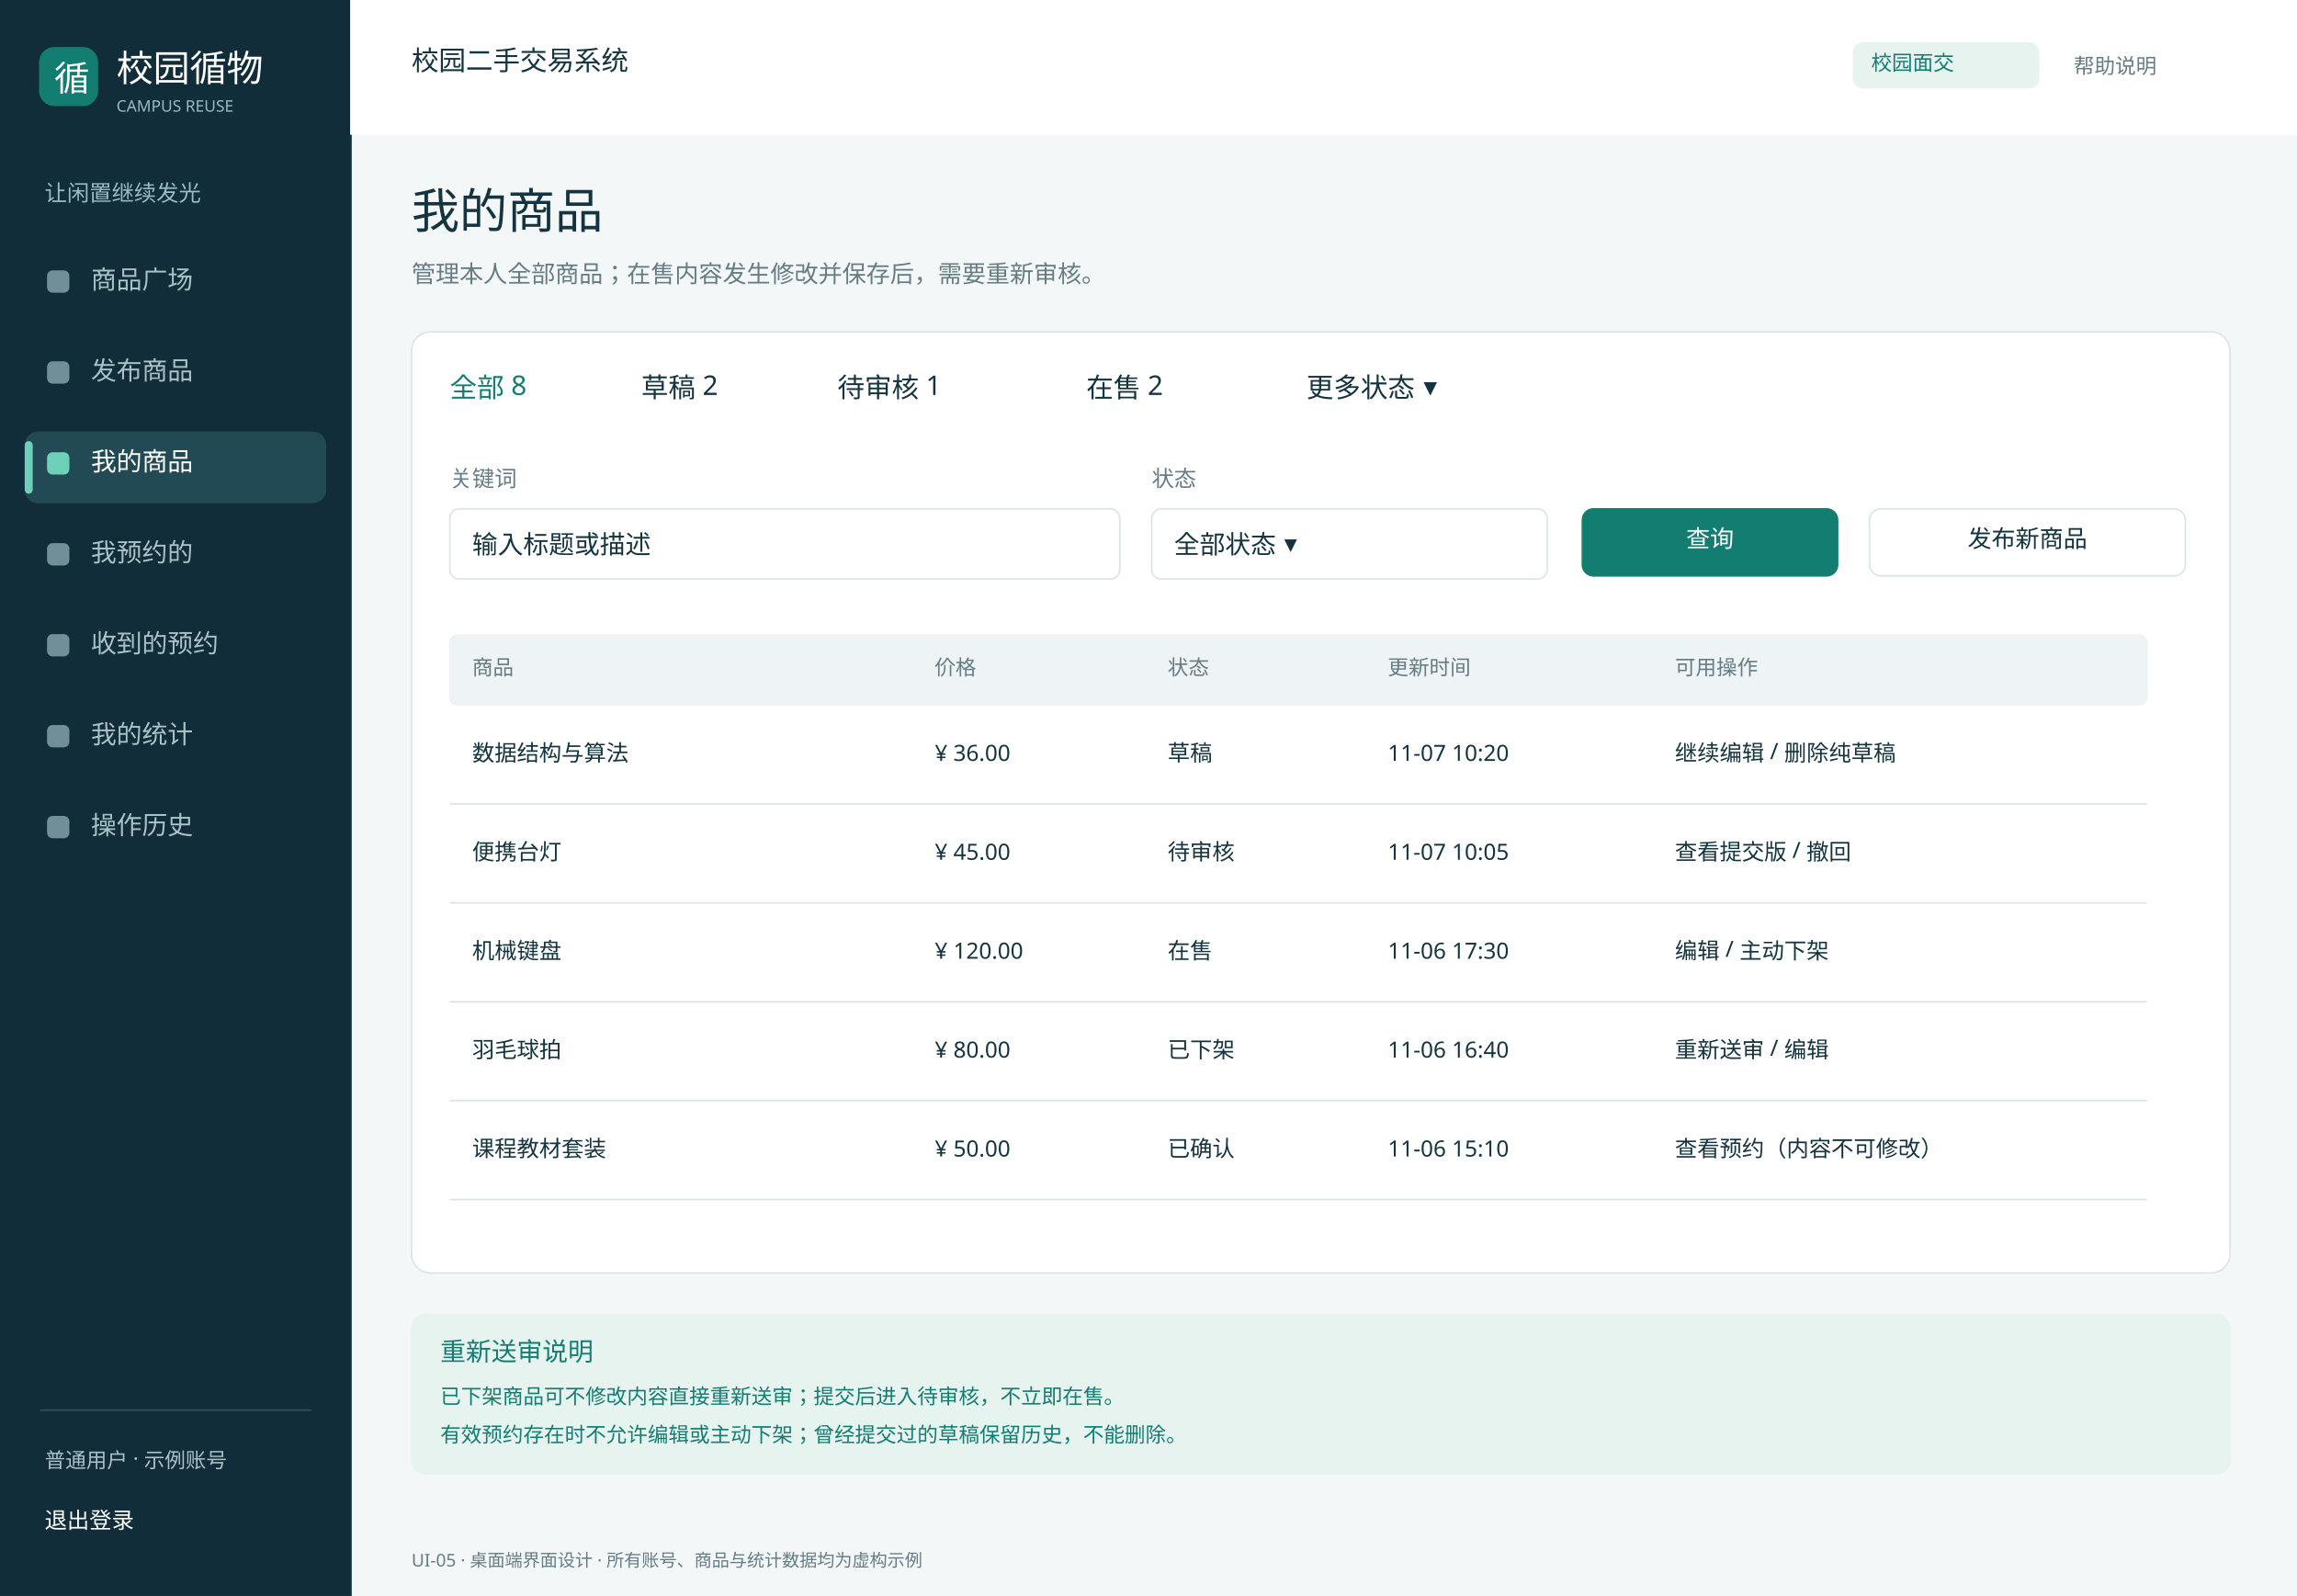
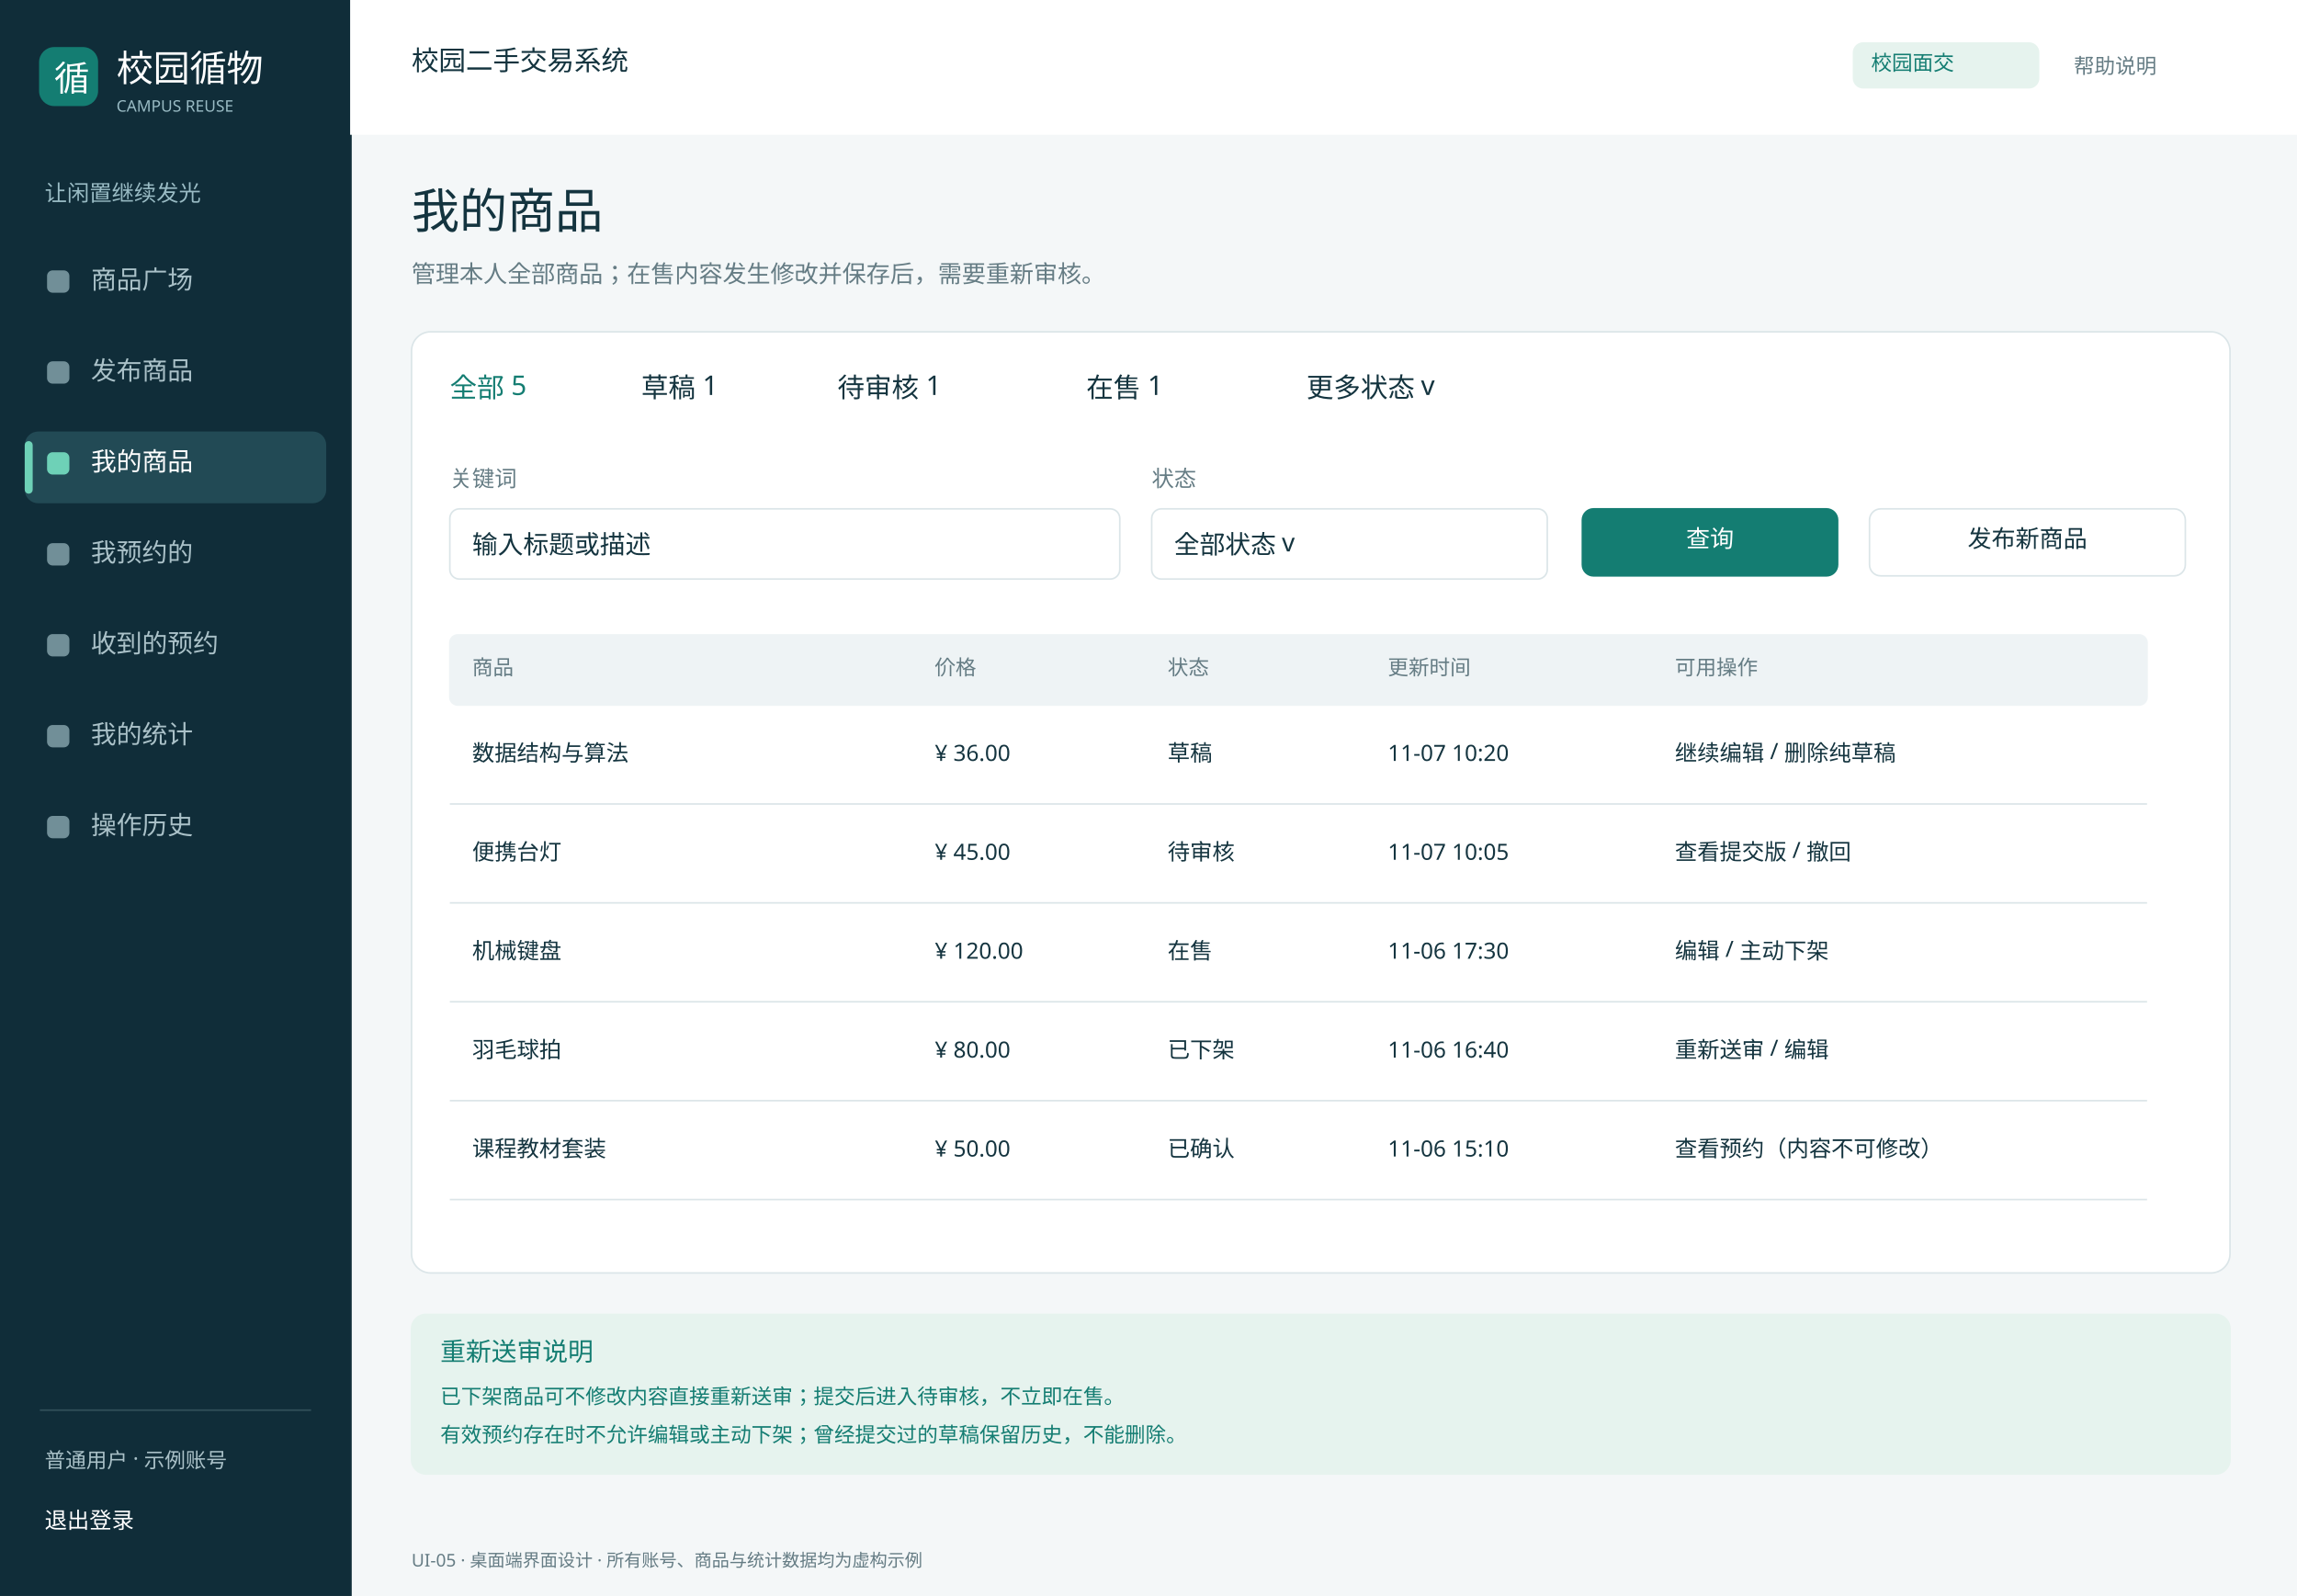
<svg xmlns="http://www.w3.org/2000/svg" width="1440" height="1000" viewBox="0 0 1440 1000">
  <rect x="0" y="0" width="1440" height="1000" rx="0" fill="#F4F7F8" stroke="#F4F7F8" />
  <rect x="0" y="0" width="220" height="1000" rx="0" fill="#102D39" stroke="#102D39" />
  <rect x="25" y="30" width="36" height="36" rx="9" fill="#147D72" stroke="#147D72" />
  <text x="34" y="57" font-family="Hiragino Sans GB,Microsoft YaHei,sans-serif" font-size="22" fill="#FFFFFF">循</text>
  <text x="73" y="51" font-family="Hiragino Sans GB,Microsoft YaHei,sans-serif" font-size="23" fill="#FFFFFF">校园循物</text>
  <text x="73" y="70" font-family="Hiragino Sans GB,Microsoft YaHei,sans-serif" font-size="10" fill="#99BBC4">CAMPUS REUSE</text>
  <text x="28" y="126" font-family="Hiragino Sans GB,Microsoft YaHei,sans-serif" font-size="14" fill="#99BBC4">让闲置继续发光</text>
  <rect x="30" y="170" width="13" height="13" rx="3" fill="#718F98" stroke="#718F98" />
  <text x="57" y="181" font-family="Hiragino Sans GB,Microsoft YaHei,sans-serif" font-size="16" fill="#AAC1C8">商品广场</text>
  <rect x="30" y="227" width="13" height="13" rx="3" fill="#718F98" stroke="#718F98" />
  <text x="57" y="238" font-family="Hiragino Sans GB,Microsoft YaHei,sans-serif" font-size="16" fill="#AAC1C8">发布商品</text>
  <rect x="16" y="271" width="188" height="44" rx="8" fill="#224A55" stroke="#224A55" />
  <rect x="16" y="277" width="4" height="32" rx="2" fill="#6ED1B7" stroke="#6ED1B7" />
  <rect x="30" y="284" width="13" height="13" rx="3" fill="#6ED1B7" stroke="#6ED1B7" />
  <text x="57" y="295" font-family="Hiragino Sans GB,Microsoft YaHei,sans-serif" font-size="16" fill="#FFFFFF">我的商品</text>
  <rect x="30" y="341" width="13" height="13" rx="3" fill="#718F98" stroke="#718F98" />
  <text x="57" y="352" font-family="Hiragino Sans GB,Microsoft YaHei,sans-serif" font-size="16" fill="#AAC1C8">我预约的</text>
  <rect x="30" y="398" width="13" height="13" rx="3" fill="#718F98" stroke="#718F98" />
  <text x="57" y="409" font-family="Hiragino Sans GB,Microsoft YaHei,sans-serif" font-size="16" fill="#AAC1C8">收到的预约</text>
  <rect x="30" y="455" width="13" height="13" rx="3" fill="#718F98" stroke="#718F98" />
  <text x="57" y="466" font-family="Hiragino Sans GB,Microsoft YaHei,sans-serif" font-size="16" fill="#AAC1C8">我的统计</text>
  <rect x="30" y="512" width="13" height="13" rx="3" fill="#718F98" stroke="#718F98" />
  <text x="57" y="523" font-family="Hiragino Sans GB,Microsoft YaHei,sans-serif" font-size="16" fill="#AAC1C8">操作历史</text>
  <path d="M25 884L195 884" stroke="#31505A" />
  <text x="28" y="920" font-family="Hiragino Sans GB,Microsoft YaHei,sans-serif" font-size="13" fill="#AAC1C8">普通用户 · 示例账号</text>
  <text x="28" y="958" font-family="Hiragino Sans GB,Microsoft YaHei,sans-serif" font-size="14" fill="#FFFFFF">退出登录</text>
  <rect x="220" y="0" width="1220" height="84" rx="0" fill="#FFFFFF" stroke="#FFFFFF" />
  <text x="258" y="44" font-family="Hiragino Sans GB,Microsoft YaHei,sans-serif" font-size="17" fill="#14343F">校园二手交易系统</text>
  <rect x="1162" y="27" width="116" height="28" rx="6" fill="#E6F3EE" stroke="#E6F3EE" />
  <text x="1173" y="44" font-family="Hiragino Sans GB,Microsoft YaHei,sans-serif" font-size="13" fill="#147D72">校园面交</text>
  <text x="1300" y="46" font-family="Hiragino Sans GB,Microsoft YaHei,sans-serif" font-size="13" fill="#657C84">帮助说明</text>
  <text x="258" y="143" font-family="Hiragino Sans GB,Microsoft YaHei,sans-serif" font-size="30" fill="#14343F">我的商品</text>
  <text x="258" y="177" font-family="Hiragino Sans GB,Microsoft YaHei,sans-serif" font-size="15" fill="#657C84">管理本人全部商品；在售内容发生修改并保存后，需要重新审核。</text>
  <text x="258" y="982" font-family="Hiragino Sans GB,Microsoft YaHei,sans-serif" font-size="11" fill="#657C84">UI-05  ·  桌面端界面设计  ·  所有账号、商品与统计数据均为虚构示例</text>
  <rect x="258" y="208" width="1140" height="590" rx="12" fill="#FFFFFF" stroke="#DBE5E8" />
-   <text x="282" y="249" font-family="Hiragino Sans GB,Microsoft YaHei,sans-serif" font-size="17" fill="#147D72">全部 8</text>
-   <text x="402" y="249" font-family="Hiragino Sans GB,Microsoft YaHei,sans-serif" font-size="17" fill="#14343F">草稿 2</text>
+   <text x="282" y="249" font-family="Hiragino Sans GB,Microsoft YaHei,sans-serif" font-size="17" fill="#147D72">全部 5</text>
+   <text x="402" y="249" font-family="Hiragino Sans GB,Microsoft YaHei,sans-serif" font-size="17" fill="#14343F">草稿 1</text>
  <text x="525" y="249" font-family="Hiragino Sans GB,Microsoft YaHei,sans-serif" font-size="17" fill="#14343F">待审核 1</text>
-   <text x="681" y="249" font-family="Hiragino Sans GB,Microsoft YaHei,sans-serif" font-size="17" fill="#14343F">在售 2</text>
-   <text x="819" y="249" font-family="Hiragino Sans GB,Microsoft YaHei,sans-serif" font-size="17" fill="#14343F">更多状态 ▾</text>
+   <text x="681" y="249" font-family="Hiragino Sans GB,Microsoft YaHei,sans-serif" font-size="17" fill="#14343F">在售 1</text>
+   <text x="819" y="249" font-family="Hiragino Sans GB,Microsoft YaHei,sans-serif" font-size="17" fill="#14343F">更多状态 v</text>
  <text x="282" y="305" font-family="Hiragino Sans GB,Microsoft YaHei,sans-serif" font-size="14" fill="#657C84">关键词</text>
  <rect x="282" y="319" width="420" height="44" rx="6" fill="#FFFFFF" stroke="#DBE5E8" />
  <text x="296" y="347" font-family="Hiragino Sans GB,Microsoft YaHei,sans-serif" font-size="16" fill="#14343F">输入标题或描述</text>
  <text x="722" y="305" font-family="Hiragino Sans GB,Microsoft YaHei,sans-serif" font-size="14" fill="#657C84">状态</text>
  <rect x="722" y="319" width="248" height="44" rx="6" fill="#FFFFFF" stroke="#DBE5E8" />
-   <text x="736" y="347" font-family="Hiragino Sans GB,Microsoft YaHei,sans-serif" font-size="16" fill="#14343F">全部状态 ▾</text>
+   <text x="736" y="347" font-family="Hiragino Sans GB,Microsoft YaHei,sans-serif" font-size="16" fill="#14343F">全部状态 v</text>
  <rect x="992" y="319" width="160" height="42" rx="7" fill="#147D72" stroke="#147D72" />
  <text x="1057.0" y="343" font-family="Hiragino Sans GB,Microsoft YaHei,sans-serif" font-size="15" fill="#FFFFFF">查询</text>
  <rect x="1172" y="319" width="198" height="42" rx="7" fill="#FFFFFF" stroke="#DBE5E8" />
  <text x="1233.5" y="343" font-family="Hiragino Sans GB,Microsoft YaHei,sans-serif" font-size="15" fill="#14343F">发布新商品</text>
  <rect x="282" y="398" width="1064" height="44" rx="5" fill="#EEF3F5" stroke="#EEF3F5" />
  <text x="296" y="423.0" font-family="Hiragino Sans GB,Microsoft YaHei,sans-serif" font-size="13" fill="#657C84">商品</text>
  <text x="586" y="423.0" font-family="Hiragino Sans GB,Microsoft YaHei,sans-serif" font-size="13" fill="#657C84">价格</text>
  <text x="732" y="423.0" font-family="Hiragino Sans GB,Microsoft YaHei,sans-serif" font-size="13" fill="#657C84">状态</text>
  <text x="870" y="423.0" font-family="Hiragino Sans GB,Microsoft YaHei,sans-serif" font-size="13" fill="#657C84">更新时间</text>
  <text x="1050" y="423.0" font-family="Hiragino Sans GB,Microsoft YaHei,sans-serif" font-size="13" fill="#657C84">可用操作</text>
  <text x="296" y="477.0" font-family="Hiragino Sans GB,Microsoft YaHei,sans-serif" font-size="14" fill="#14343F">数据结构与算法</text>
  <text x="586" y="477.0" font-family="Hiragino Sans GB,Microsoft YaHei,sans-serif" font-size="14" fill="#14343F">¥ 36.00</text>
  <text x="732" y="477.0" font-family="Hiragino Sans GB,Microsoft YaHei,sans-serif" font-size="14" fill="#14343F">草稿</text>
  <text x="870" y="477.0" font-family="Hiragino Sans GB,Microsoft YaHei,sans-serif" font-size="14" fill="#14343F">11-07 10:20</text>
  <text x="1050" y="477.0" font-family="Hiragino Sans GB,Microsoft YaHei,sans-serif" font-size="14" fill="#14343F">继续编辑  /  删除纯草稿</text>
  <path d="M282 504L1346 504" stroke="#DBE5E8" />
  <text x="296" y="539.0" font-family="Hiragino Sans GB,Microsoft YaHei,sans-serif" font-size="14" fill="#14343F">便携台灯</text>
  <text x="586" y="539.0" font-family="Hiragino Sans GB,Microsoft YaHei,sans-serif" font-size="14" fill="#14343F">¥ 45.00</text>
  <text x="732" y="539.0" font-family="Hiragino Sans GB,Microsoft YaHei,sans-serif" font-size="14" fill="#14343F">待审核</text>
  <text x="870" y="539.0" font-family="Hiragino Sans GB,Microsoft YaHei,sans-serif" font-size="14" fill="#14343F">11-07 10:05</text>
  <text x="1050" y="539.0" font-family="Hiragino Sans GB,Microsoft YaHei,sans-serif" font-size="14" fill="#14343F">查看提交版  /  撤回</text>
  <path d="M282 566L1346 566" stroke="#DBE5E8" />
  <text x="296" y="601.0" font-family="Hiragino Sans GB,Microsoft YaHei,sans-serif" font-size="14" fill="#14343F">机械键盘</text>
  <text x="586" y="601.0" font-family="Hiragino Sans GB,Microsoft YaHei,sans-serif" font-size="14" fill="#14343F">¥ 120.00</text>
  <text x="732" y="601.0" font-family="Hiragino Sans GB,Microsoft YaHei,sans-serif" font-size="14" fill="#14343F">在售</text>
  <text x="870" y="601.0" font-family="Hiragino Sans GB,Microsoft YaHei,sans-serif" font-size="14" fill="#14343F">11-06 17:30</text>
  <text x="1050" y="601.0" font-family="Hiragino Sans GB,Microsoft YaHei,sans-serif" font-size="14" fill="#14343F">编辑  /  主动下架</text>
  <path d="M282 628L1346 628" stroke="#DBE5E8" />
  <text x="296" y="663.0" font-family="Hiragino Sans GB,Microsoft YaHei,sans-serif" font-size="14" fill="#14343F">羽毛球拍</text>
  <text x="586" y="663.0" font-family="Hiragino Sans GB,Microsoft YaHei,sans-serif" font-size="14" fill="#14343F">¥ 80.00</text>
  <text x="732" y="663.0" font-family="Hiragino Sans GB,Microsoft YaHei,sans-serif" font-size="14" fill="#14343F">已下架</text>
  <text x="870" y="663.0" font-family="Hiragino Sans GB,Microsoft YaHei,sans-serif" font-size="14" fill="#14343F">11-06 16:40</text>
  <text x="1050" y="663.0" font-family="Hiragino Sans GB,Microsoft YaHei,sans-serif" font-size="14" fill="#14343F">重新送审  /  编辑</text>
  <path d="M282 690L1346 690" stroke="#DBE5E8" />
  <text x="296" y="725.0" font-family="Hiragino Sans GB,Microsoft YaHei,sans-serif" font-size="14" fill="#14343F">课程教材套装</text>
  <text x="586" y="725.0" font-family="Hiragino Sans GB,Microsoft YaHei,sans-serif" font-size="14" fill="#14343F">¥ 50.00</text>
  <text x="732" y="725.0" font-family="Hiragino Sans GB,Microsoft YaHei,sans-serif" font-size="14" fill="#14343F">已确认</text>
  <text x="870" y="725.0" font-family="Hiragino Sans GB,Microsoft YaHei,sans-serif" font-size="14" fill="#14343F">11-06 15:10</text>
  <text x="1050" y="725.0" font-family="Hiragino Sans GB,Microsoft YaHei,sans-serif" font-size="14" fill="#14343F">查看预约（内容不可修改）</text>
  <path d="M282 752L1346 752" stroke="#DBE5E8" />
  <rect x="258" y="824" width="1140" height="100" rx="9" fill="#E6F3EE" stroke="#E6F3EE" />
  <text x="276" y="853" font-family="Hiragino Sans GB,Microsoft YaHei,sans-serif" font-size="16" fill="#147D72">重新送审说明</text>
  <text x="276" y="880" font-family="Hiragino Sans GB,Microsoft YaHei,sans-serif" font-size="13" fill="#147D72">已下架商品可不修改内容直接重新送审；提交后进入待审核，不立即在售。</text>
  <text x="276" y="904" font-family="Hiragino Sans GB,Microsoft YaHei,sans-serif" font-size="13" fill="#147D72">有效预约存在时不允许编辑或主动下架；曾经提交过的草稿保留历史，不能删除。</text>
</svg>
